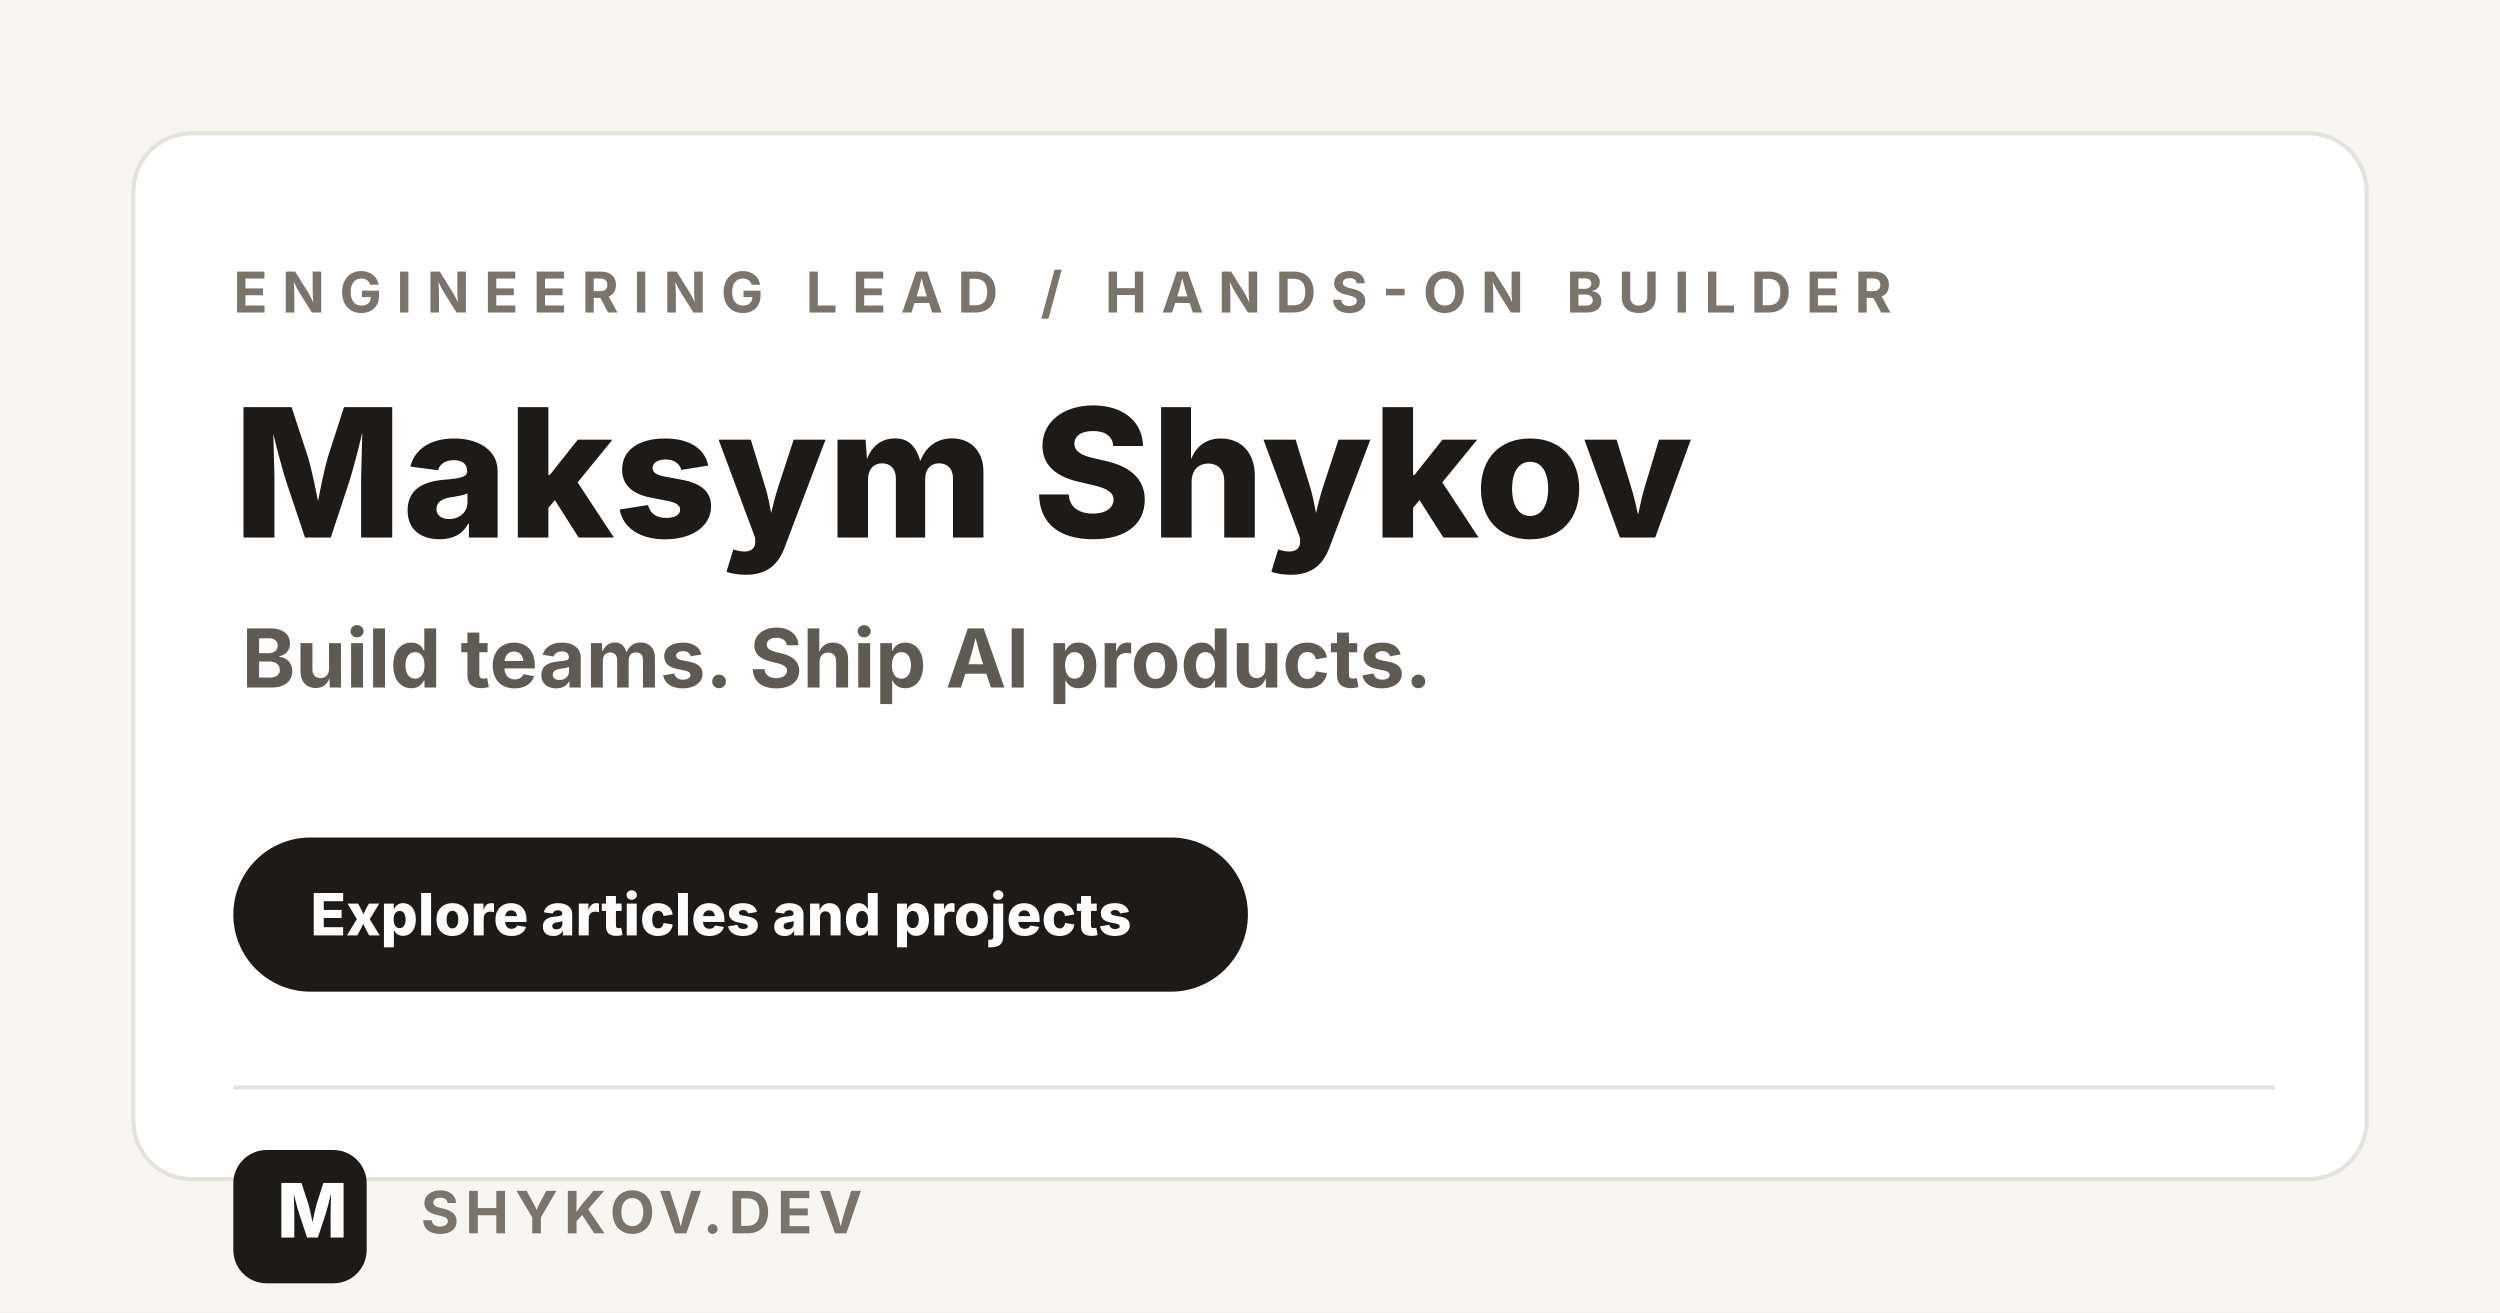
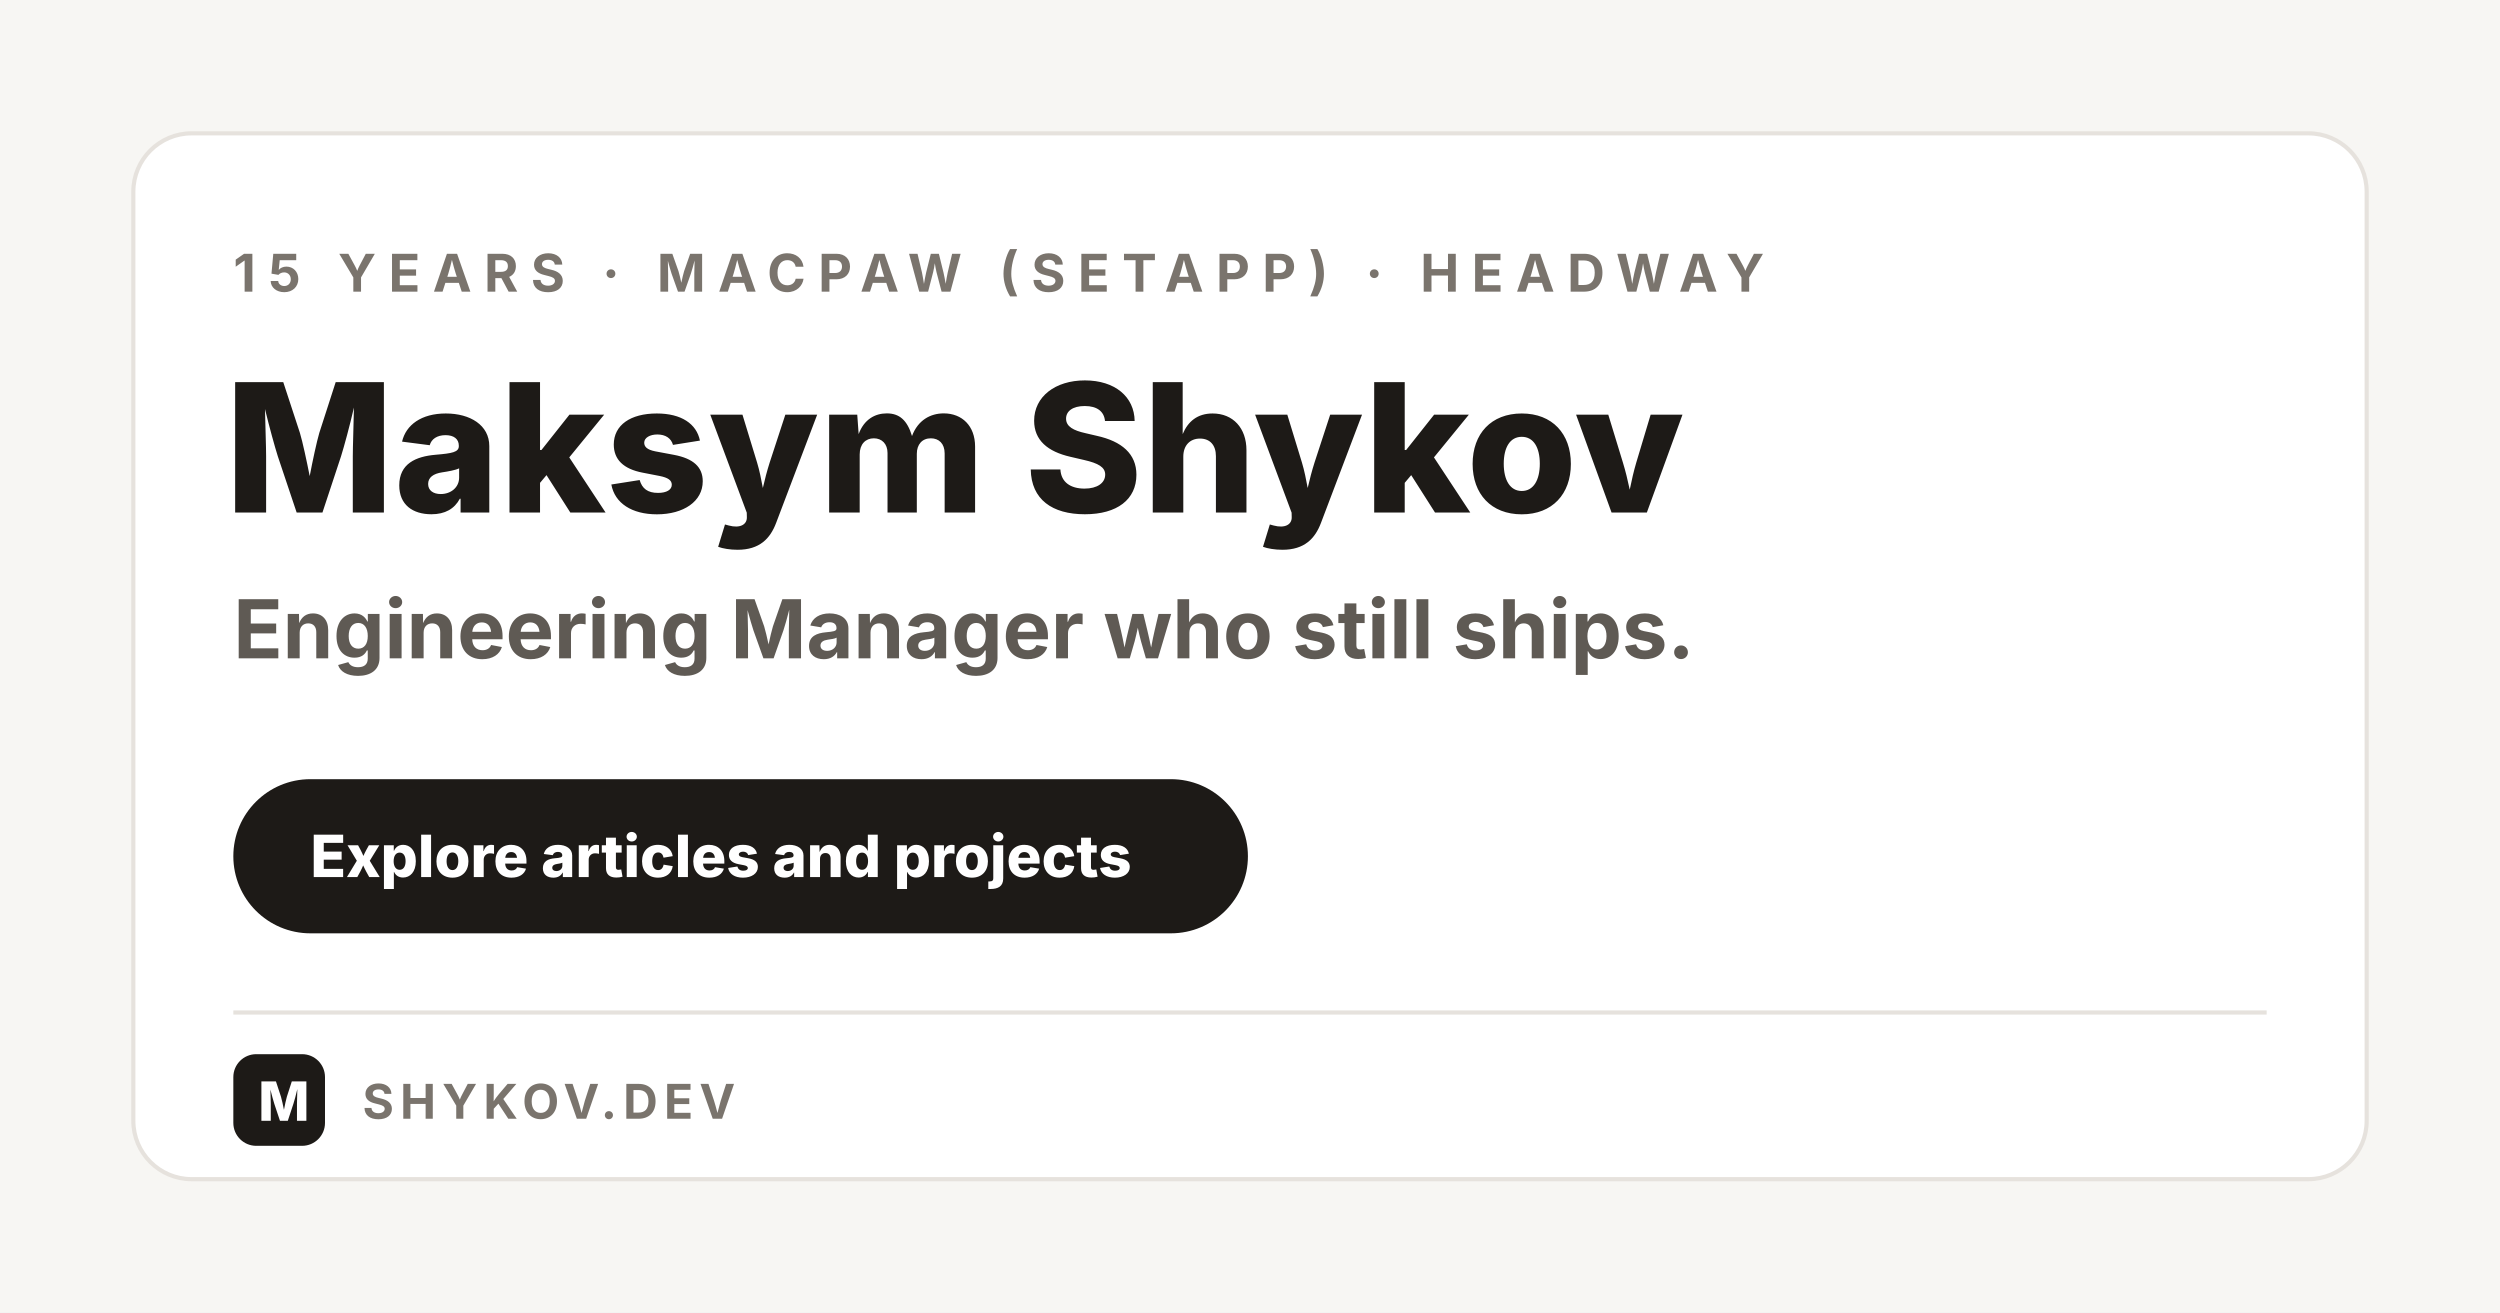
<svg xmlns="http://www.w3.org/2000/svg" width="1200" height="630" viewBox="0 0 1200 630" role="img" aria-labelledby="title desc">
  <rect width="1200" height="630" fill="#f7f6f3" />
  <rect x="64" y="64" width="1072" height="502" rx="28" fill="#ffffff" stroke="#e6e2dd" stroke-width="2" />
-   <text x="112" y="150" fill="#7a746d" font-family="Inter, Arial, sans-serif" font-size="27" font-weight="700" letter-spacing="7">
-     ENGINEERING LEAD / HANDS-ON BUILDER
+   <text x="112" y="140" fill="#7a746d" font-family="Inter, Arial, sans-serif" font-size="25" font-weight="700" letter-spacing="6">
+     15 YEARS · MACPAW (SETAPP) · HEADWAY
  </text>
-   <text x="112" y="258" fill="#1d1a17" font-family="Inter, Arial, sans-serif" font-size="86" font-weight="800">
+   <text x="108" y="246" fill="#1d1a17" font-family="Inter, Arial, sans-serif" font-size="86" font-weight="800">
    Maksym Shykov
  </text>
-   <text x="116" y="330" fill="#5f5a54" font-family="Inter, Arial, sans-serif" font-size="39" font-weight="700">
-     Build teams. Ship AI products.
+   <text x="112" y="316" fill="#5f5a54" font-family="Inter, Arial, sans-serif" font-size="39" font-weight="700">
+     Engineering Manager who still ships.
  </text>
-   <rect x="112" y="402" width="487" height="74" rx="37" fill="#1d1a17" />
-   <text x="149" y="449" fill="#ffffff" font-family="Inter, Arial, sans-serif" font-size="28" font-weight="800">
+   <rect x="112" y="374" width="487" height="74" rx="37" fill="#1d1a17" />
+   <text x="149" y="421" fill="#ffffff" font-family="Inter, Arial, sans-serif" font-size="28" font-weight="800">
    Explore articles and projects
  </text>
-   <line x1="112" y1="522" x2="1092" y2="522" stroke="#e6e2dd" stroke-width="2" />
-   <rect x="112" y="552" width="64" height="64" rx="16" fill="#1d1a17" />
-   <text x="133" y="594" fill="#ffffff" font-family="Inter, Arial, sans-serif" font-size="36" font-weight="800">M</text>
-   <text x="202" y="592" fill="#7a746d" font-family="Inter, Arial, sans-serif" font-size="28" font-weight="700" letter-spacing="3">
+   <line x1="112" y1="486" x2="1088" y2="486" stroke="#e6e2dd" stroke-width="2" />
+   <rect x="112" y="506" width="44" height="44" rx="11" fill="#1d1a17" />
+   <text x="124" y="538" fill="#ffffff" font-family="Inter, Arial, sans-serif" font-size="26" font-weight="800">M</text>
+   <text x="174" y="537" fill="#7a746d" font-family="Inter, Arial, sans-serif" font-size="23" font-weight="700" letter-spacing="3">
    SHYKOV.DEV
  </text>
</svg>
